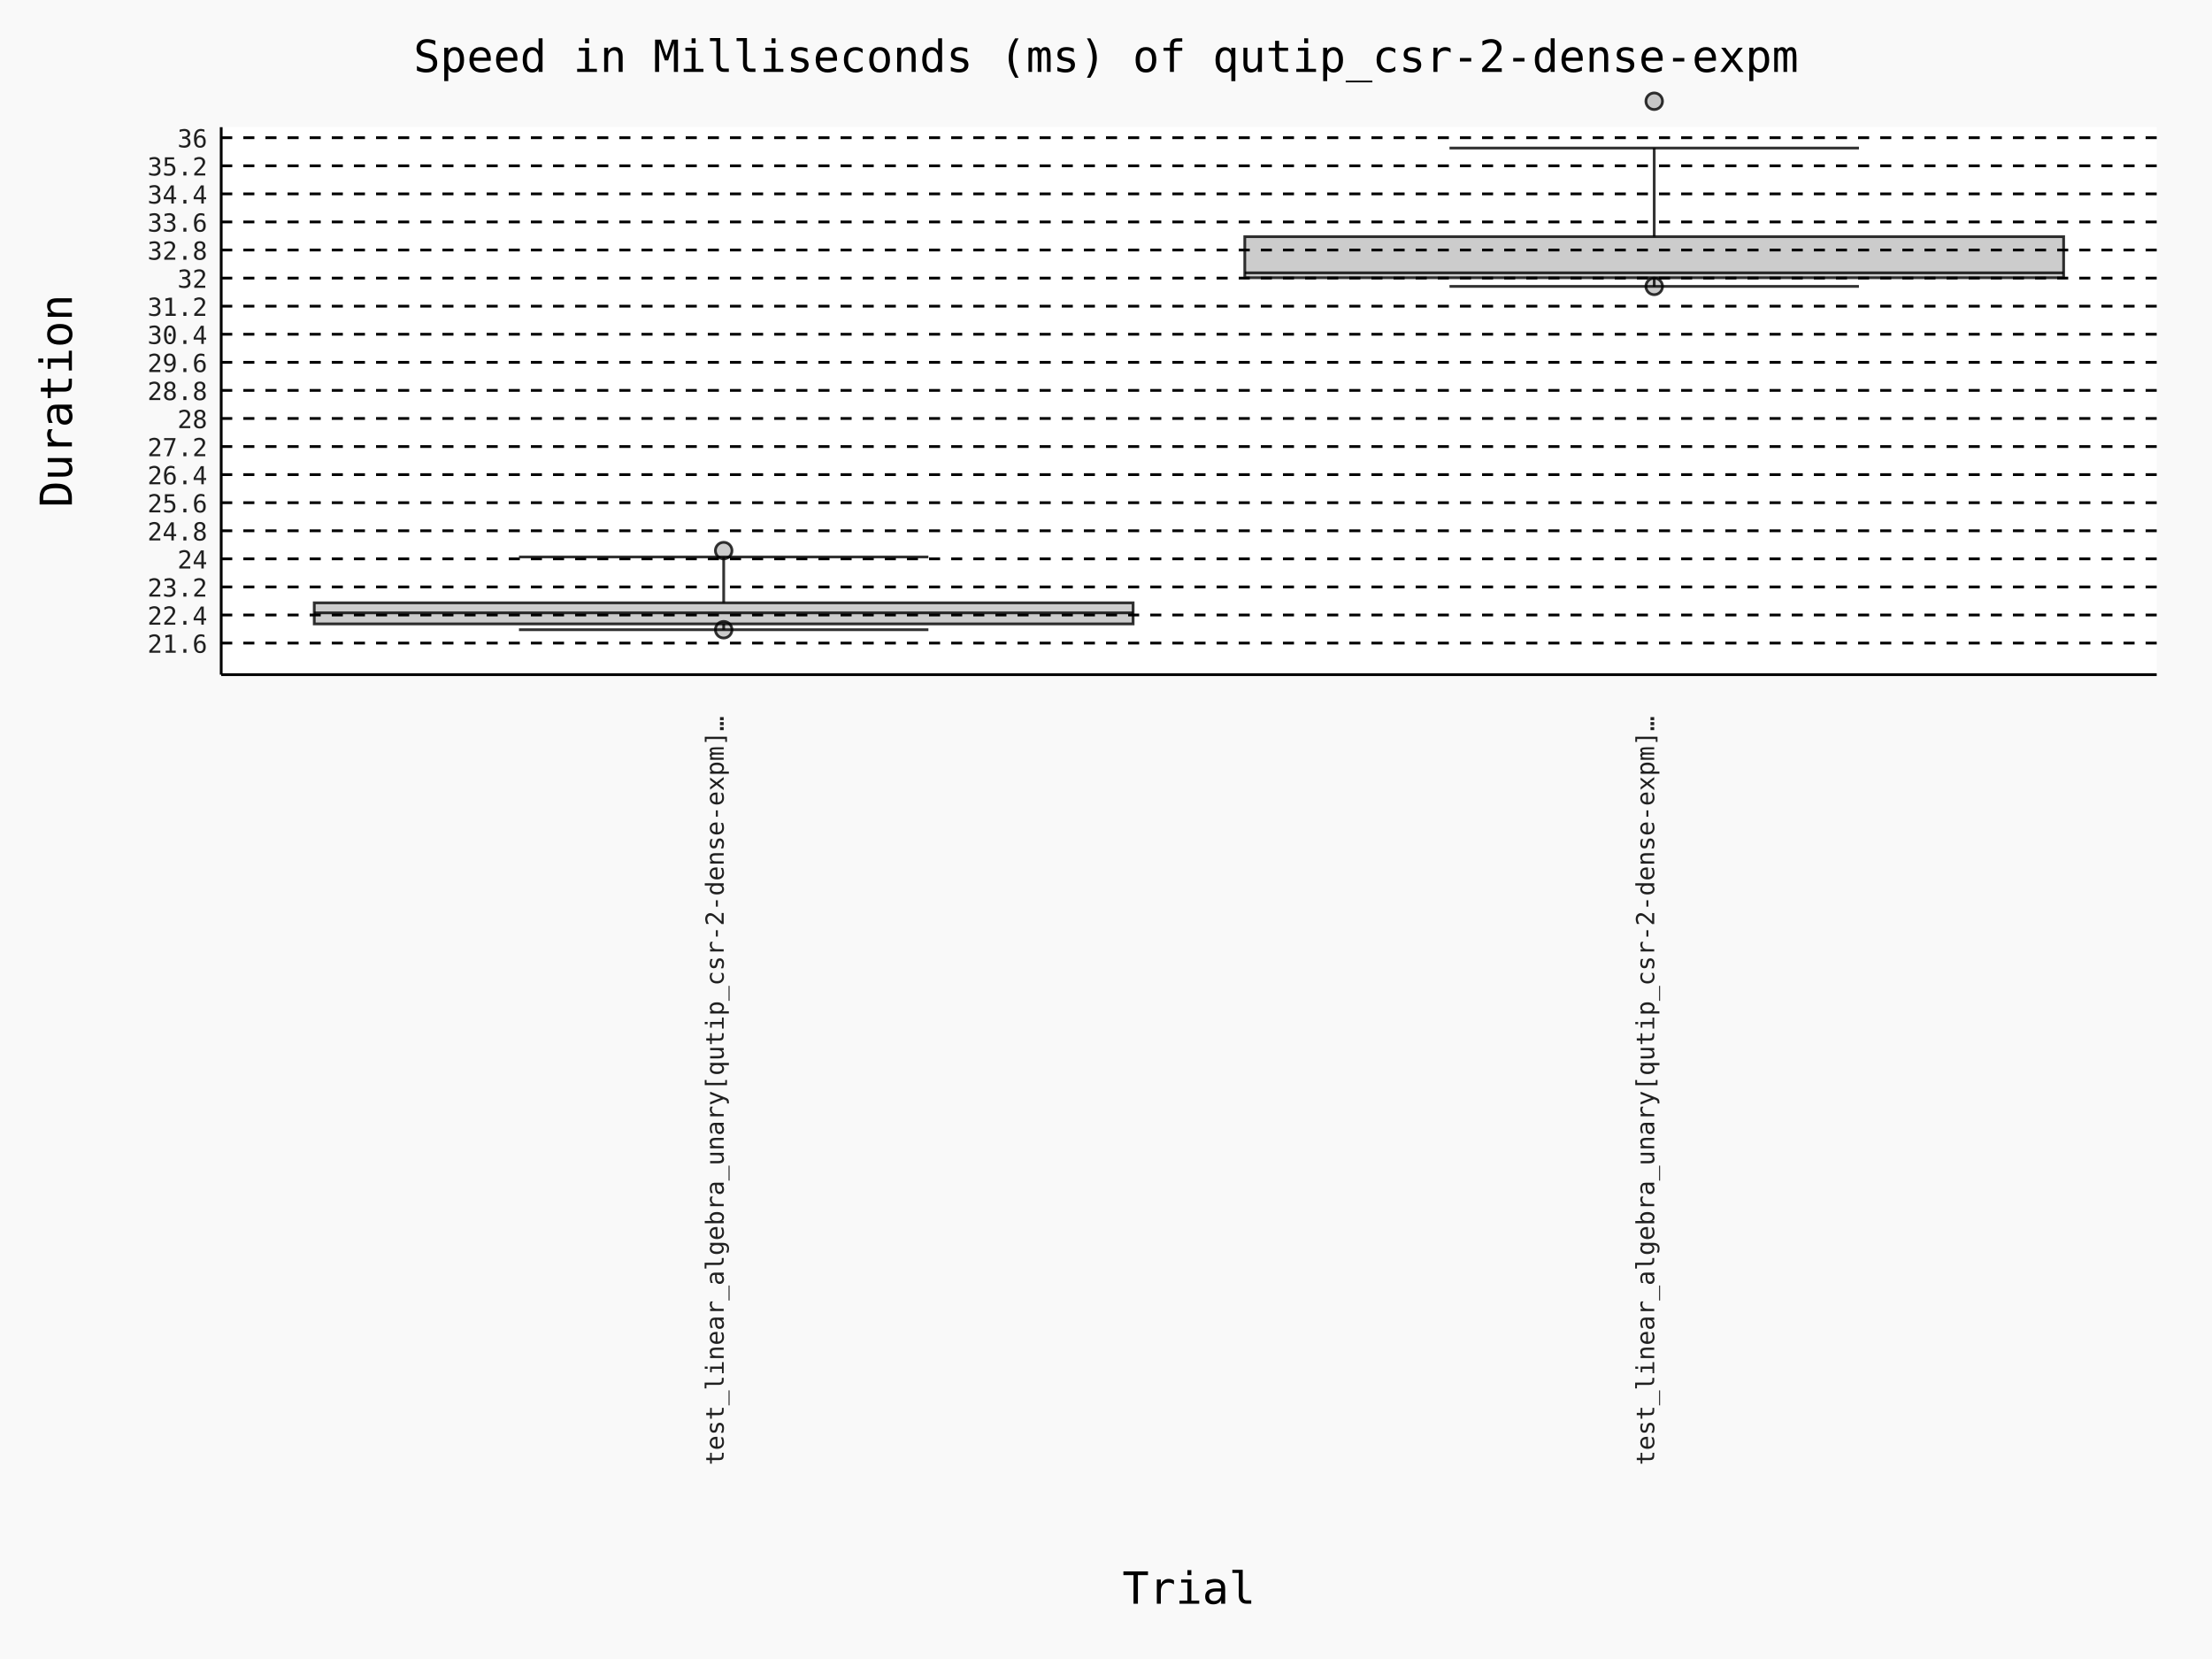
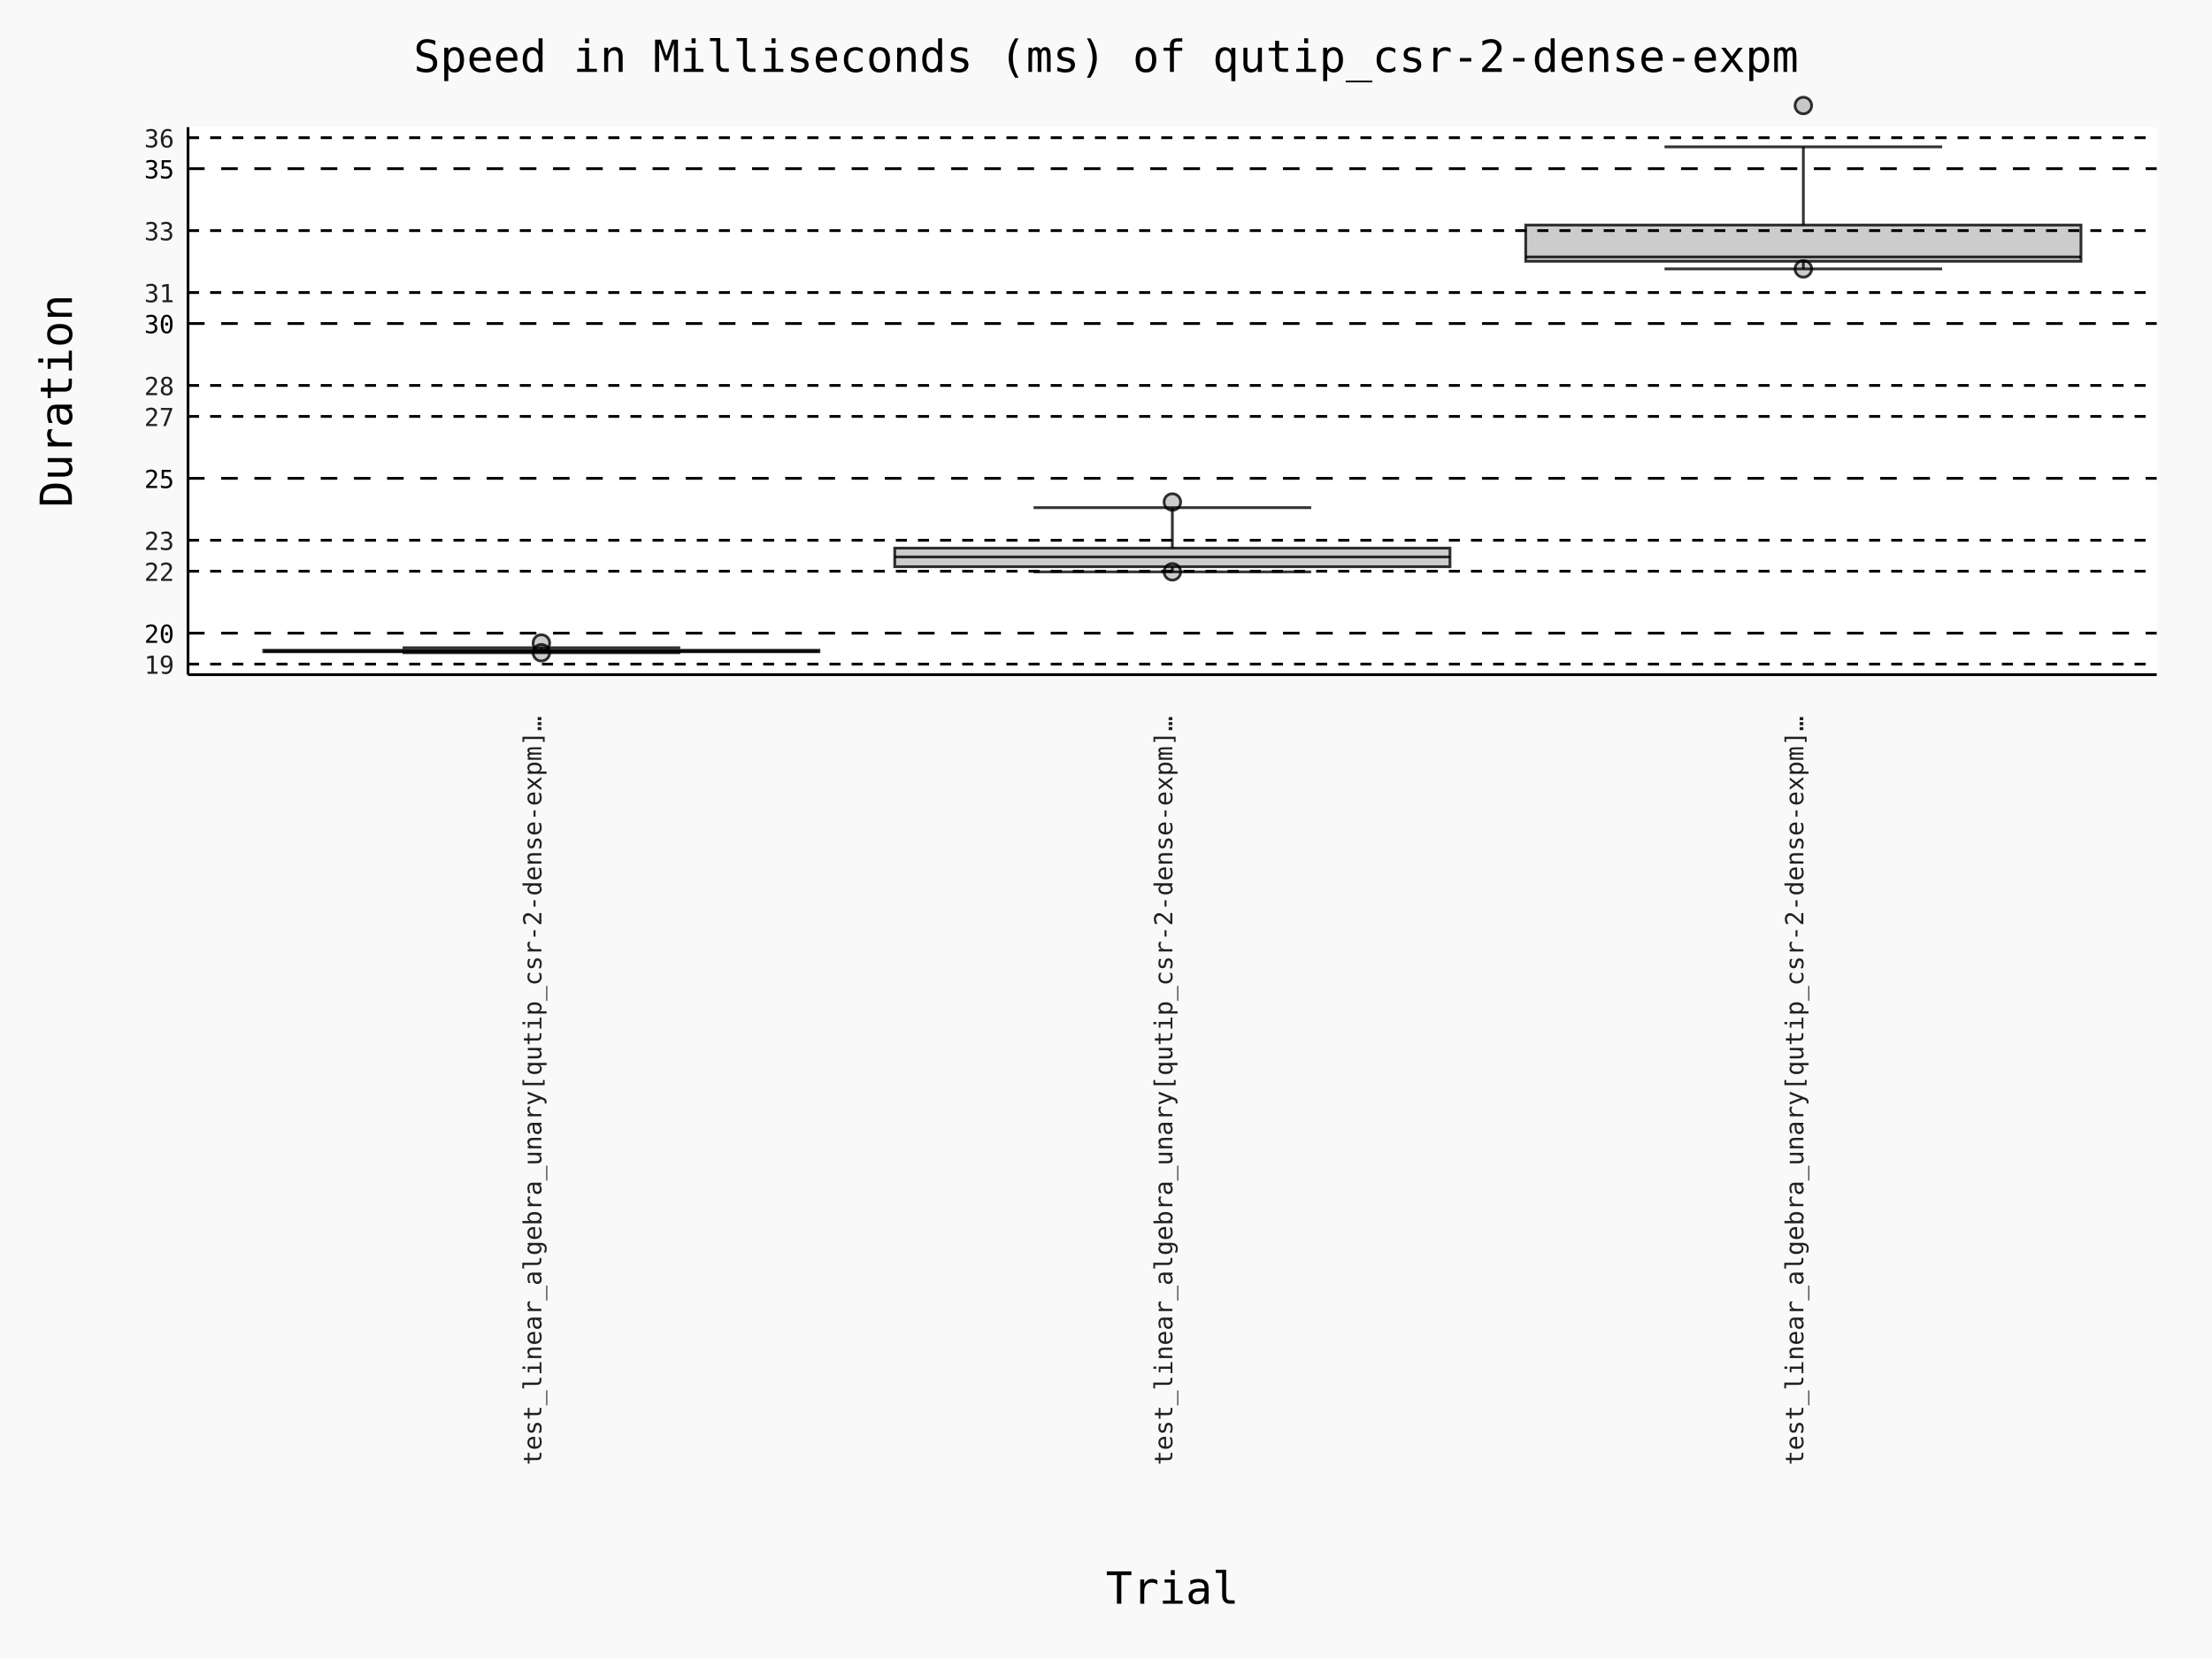
- <svg xmlns="http://www.w3.org/2000/svg" id="chart-582da379-0d1a-48ed-a747-9f603235f94a" class="pygal-chart" viewBox="0 0 800 600">
+ <svg xmlns="http://www.w3.org/2000/svg" id="chart-0c8cf4df-4523-45f9-a786-fa4848a4c960" class="pygal-chart" viewBox="0 0 800 600">
  <defs>
-     <style type="text/css">#chart-582da379-0d1a-48ed-a747-9f603235f94a{-webkit-user-select:none;-webkit-font-smoothing:antialiased;font-family:Consolas,"Deja Vu Sans Mono","Bitstream Vera Sans Mono","Courier New",monospace}#chart-582da379-0d1a-48ed-a747-9f603235f94a .title{font-family:Consolas,"Deja Vu Sans Mono","Bitstream Vera Sans Mono","Courier New",monospace;font-size:16px}#chart-582da379-0d1a-48ed-a747-9f603235f94a .legends .legend text{font-family:Consolas,"Deja Vu Sans Mono","Bitstream Vera Sans Mono","Courier New",monospace;font-size:14px}#chart-582da379-0d1a-48ed-a747-9f603235f94a .axis text{font-family:Consolas,"Deja Vu Sans Mono","Bitstream Vera Sans Mono","Courier New",monospace;font-size:10px}#chart-582da379-0d1a-48ed-a747-9f603235f94a .axis text.major{font-family:Consolas,"Deja Vu Sans Mono","Bitstream Vera Sans Mono","Courier New",monospace;font-size:10px}#chart-582da379-0d1a-48ed-a747-9f603235f94a .text-overlay text.value{font-family:Consolas,"Deja Vu Sans Mono","Bitstream Vera Sans Mono","Courier New",monospace;font-size:16px}#chart-582da379-0d1a-48ed-a747-9f603235f94a .text-overlay text.label{font-family:Consolas,"Deja Vu Sans Mono","Bitstream Vera Sans Mono","Courier New",monospace;font-size:10px}#chart-582da379-0d1a-48ed-a747-9f603235f94a .tooltip{font-family:Consolas,"Deja Vu Sans Mono","Bitstream Vera Sans Mono","Courier New",monospace;font-size:14px}#chart-582da379-0d1a-48ed-a747-9f603235f94a text.no_data{font-family:Consolas,"Deja Vu Sans Mono","Bitstream Vera Sans Mono","Courier New",monospace;font-size:64px}
- #chart-582da379-0d1a-48ed-a747-9f603235f94a{background-color:rgba(249,249,249,1)}#chart-582da379-0d1a-48ed-a747-9f603235f94a path,#chart-582da379-0d1a-48ed-a747-9f603235f94a line,#chart-582da379-0d1a-48ed-a747-9f603235f94a rect,#chart-582da379-0d1a-48ed-a747-9f603235f94a circle{-webkit-transition:150ms;-moz-transition:150ms;transition:150ms}#chart-582da379-0d1a-48ed-a747-9f603235f94a .graph &gt; .background{fill:rgba(249,249,249,1)}#chart-582da379-0d1a-48ed-a747-9f603235f94a .plot &gt; .background{fill:rgba(255,255,255,1)}#chart-582da379-0d1a-48ed-a747-9f603235f94a .graph{fill:rgba(0,0,0,.87)}#chart-582da379-0d1a-48ed-a747-9f603235f94a text.no_data{fill:rgba(0,0,0,1)}#chart-582da379-0d1a-48ed-a747-9f603235f94a .title{fill:rgba(0,0,0,1)}#chart-582da379-0d1a-48ed-a747-9f603235f94a .legends .legend text{fill:rgba(0,0,0,.87)}#chart-582da379-0d1a-48ed-a747-9f603235f94a .legends .legend:hover text{fill:rgba(0,0,0,1)}#chart-582da379-0d1a-48ed-a747-9f603235f94a .axis .line{stroke:rgba(0,0,0,1)}#chart-582da379-0d1a-48ed-a747-9f603235f94a .axis .guide.line{stroke:rgba(0,0,0,.54)}#chart-582da379-0d1a-48ed-a747-9f603235f94a .axis .major.line{stroke:rgba(0,0,0,.87)}#chart-582da379-0d1a-48ed-a747-9f603235f94a .axis text.major{fill:rgba(0,0,0,1)}#chart-582da379-0d1a-48ed-a747-9f603235f94a .axis.y .guides:hover .guide.line,#chart-582da379-0d1a-48ed-a747-9f603235f94a .line-graph .axis.x .guides:hover .guide.line,#chart-582da379-0d1a-48ed-a747-9f603235f94a .stackedline-graph .axis.x .guides:hover .guide.line,#chart-582da379-0d1a-48ed-a747-9f603235f94a .xy-graph .axis.x .guides:hover .guide.line{stroke:rgba(0,0,0,1)}#chart-582da379-0d1a-48ed-a747-9f603235f94a .axis .guides:hover text{fill:rgba(0,0,0,1)}#chart-582da379-0d1a-48ed-a747-9f603235f94a .reactive{fill-opacity:.7;stroke-opacity:.8;stroke-width:1}#chart-582da379-0d1a-48ed-a747-9f603235f94a .ci{stroke:rgba(0,0,0,.87)}#chart-582da379-0d1a-48ed-a747-9f603235f94a .reactive.active,#chart-582da379-0d1a-48ed-a747-9f603235f94a .active .reactive{fill-opacity:.8;stroke-opacity:.9;stroke-width:4}#chart-582da379-0d1a-48ed-a747-9f603235f94a .ci .reactive.active{stroke-width:1.5}#chart-582da379-0d1a-48ed-a747-9f603235f94a .series text{fill:rgba(0,0,0,1)}#chart-582da379-0d1a-48ed-a747-9f603235f94a .tooltip rect{fill:rgba(255,255,255,1);stroke:rgba(0,0,0,1);-webkit-transition:opacity 150ms;-moz-transition:opacity 150ms;transition:opacity 150ms}#chart-582da379-0d1a-48ed-a747-9f603235f94a .tooltip .label{fill:rgba(0,0,0,.87)}#chart-582da379-0d1a-48ed-a747-9f603235f94a .tooltip .label{fill:rgba(0,0,0,.87)}#chart-582da379-0d1a-48ed-a747-9f603235f94a .tooltip .legend{font-size:.8em;fill:rgba(0,0,0,.54)}#chart-582da379-0d1a-48ed-a747-9f603235f94a .tooltip .x_label{font-size:.6em;fill:rgba(0,0,0,1)}#chart-582da379-0d1a-48ed-a747-9f603235f94a .tooltip .xlink{font-size:.5em;text-decoration:underline}#chart-582da379-0d1a-48ed-a747-9f603235f94a .tooltip .value{font-size:1.5em}#chart-582da379-0d1a-48ed-a747-9f603235f94a .bound{font-size:.5em}#chart-582da379-0d1a-48ed-a747-9f603235f94a .max-value{font-size:.75em;fill:rgba(0,0,0,.54)}#chart-582da379-0d1a-48ed-a747-9f603235f94a .map-element{fill:rgba(255,255,255,1);stroke:rgba(0,0,0,.54) !important}#chart-582da379-0d1a-48ed-a747-9f603235f94a .map-element .reactive{fill-opacity:inherit;stroke-opacity:inherit}#chart-582da379-0d1a-48ed-a747-9f603235f94a .color-0,#chart-582da379-0d1a-48ed-a747-9f603235f94a .color-0 a:visited{stroke:#000000;fill:#000000}#chart-582da379-0d1a-48ed-a747-9f603235f94a .color-1,#chart-582da379-0d1a-48ed-a747-9f603235f94a .color-1 a:visited{stroke:#000000;fill:#000000}#chart-582da379-0d1a-48ed-a747-9f603235f94a .text-overlay .color-0 text{fill:white}#chart-582da379-0d1a-48ed-a747-9f603235f94a .text-overlay .color-1 text{fill:white}
- #chart-582da379-0d1a-48ed-a747-9f603235f94a text.no_data{text-anchor:middle}#chart-582da379-0d1a-48ed-a747-9f603235f94a .guide.line{fill:none}#chart-582da379-0d1a-48ed-a747-9f603235f94a .centered{text-anchor:middle}#chart-582da379-0d1a-48ed-a747-9f603235f94a .title{text-anchor:middle}#chart-582da379-0d1a-48ed-a747-9f603235f94a .legends .legend text{fill-opacity:1}#chart-582da379-0d1a-48ed-a747-9f603235f94a .axis.x text{text-anchor:middle}#chart-582da379-0d1a-48ed-a747-9f603235f94a .axis.x:not(.web) text[transform]{text-anchor:start}#chart-582da379-0d1a-48ed-a747-9f603235f94a .axis.x:not(.web) text[transform].backwards{text-anchor:end}#chart-582da379-0d1a-48ed-a747-9f603235f94a .axis.y text{text-anchor:end}#chart-582da379-0d1a-48ed-a747-9f603235f94a .axis.y text[transform].backwards{text-anchor:start}#chart-582da379-0d1a-48ed-a747-9f603235f94a .axis.y2 text{text-anchor:start}#chart-582da379-0d1a-48ed-a747-9f603235f94a .axis.y2 text[transform].backwards{text-anchor:end}#chart-582da379-0d1a-48ed-a747-9f603235f94a .axis .guide.line{stroke-dasharray:4,4;stroke:black}#chart-582da379-0d1a-48ed-a747-9f603235f94a .axis .major.guide.line{stroke-dasharray:6,6;stroke:black}#chart-582da379-0d1a-48ed-a747-9f603235f94a .horizontal .axis.y .guide.line,#chart-582da379-0d1a-48ed-a747-9f603235f94a .horizontal .axis.y2 .guide.line,#chart-582da379-0d1a-48ed-a747-9f603235f94a .vertical .axis.x .guide.line{opacity:0}#chart-582da379-0d1a-48ed-a747-9f603235f94a .horizontal .axis.always_show .guide.line,#chart-582da379-0d1a-48ed-a747-9f603235f94a .vertical .axis.always_show .guide.line{opacity:1 !important}#chart-582da379-0d1a-48ed-a747-9f603235f94a .axis.y .guides:hover .guide.line,#chart-582da379-0d1a-48ed-a747-9f603235f94a .axis.y2 .guides:hover .guide.line,#chart-582da379-0d1a-48ed-a747-9f603235f94a .axis.x .guides:hover .guide.line{opacity:1}#chart-582da379-0d1a-48ed-a747-9f603235f94a .axis .guides:hover text{opacity:1}#chart-582da379-0d1a-48ed-a747-9f603235f94a .nofill{fill:none}#chart-582da379-0d1a-48ed-a747-9f603235f94a .subtle-fill{fill-opacity:.2}#chart-582da379-0d1a-48ed-a747-9f603235f94a .dot{stroke-width:1px;fill-opacity:1;stroke-opacity:1}#chart-582da379-0d1a-48ed-a747-9f603235f94a .dot.active{stroke-width:5px}#chart-582da379-0d1a-48ed-a747-9f603235f94a .dot.negative{fill:transparent}#chart-582da379-0d1a-48ed-a747-9f603235f94a text,#chart-582da379-0d1a-48ed-a747-9f603235f94a tspan{stroke:none !important}#chart-582da379-0d1a-48ed-a747-9f603235f94a .series text.active{opacity:1}#chart-582da379-0d1a-48ed-a747-9f603235f94a .tooltip rect{fill-opacity:.95;stroke-width:.5}#chart-582da379-0d1a-48ed-a747-9f603235f94a .tooltip text{fill-opacity:1}#chart-582da379-0d1a-48ed-a747-9f603235f94a .showable{visibility:hidden}#chart-582da379-0d1a-48ed-a747-9f603235f94a .showable.shown{visibility:visible}#chart-582da379-0d1a-48ed-a747-9f603235f94a .gauge-background{fill:rgba(229,229,229,1);stroke:none}#chart-582da379-0d1a-48ed-a747-9f603235f94a .bg-lines{stroke:rgba(249,249,249,1);stroke-width:2px}
+     <style type="text/css">#chart-0c8cf4df-4523-45f9-a786-fa4848a4c960{-webkit-user-select:none;-webkit-font-smoothing:antialiased;font-family:Consolas,"Deja Vu Sans Mono","Bitstream Vera Sans Mono","Courier New",monospace}#chart-0c8cf4df-4523-45f9-a786-fa4848a4c960 .title{font-family:Consolas,"Deja Vu Sans Mono","Bitstream Vera Sans Mono","Courier New",monospace;font-size:16px}#chart-0c8cf4df-4523-45f9-a786-fa4848a4c960 .legends .legend text{font-family:Consolas,"Deja Vu Sans Mono","Bitstream Vera Sans Mono","Courier New",monospace;font-size:14px}#chart-0c8cf4df-4523-45f9-a786-fa4848a4c960 .axis text{font-family:Consolas,"Deja Vu Sans Mono","Bitstream Vera Sans Mono","Courier New",monospace;font-size:10px}#chart-0c8cf4df-4523-45f9-a786-fa4848a4c960 .axis text.major{font-family:Consolas,"Deja Vu Sans Mono","Bitstream Vera Sans Mono","Courier New",monospace;font-size:10px}#chart-0c8cf4df-4523-45f9-a786-fa4848a4c960 .text-overlay text.value{font-family:Consolas,"Deja Vu Sans Mono","Bitstream Vera Sans Mono","Courier New",monospace;font-size:16px}#chart-0c8cf4df-4523-45f9-a786-fa4848a4c960 .text-overlay text.label{font-family:Consolas,"Deja Vu Sans Mono","Bitstream Vera Sans Mono","Courier New",monospace;font-size:10px}#chart-0c8cf4df-4523-45f9-a786-fa4848a4c960 .tooltip{font-family:Consolas,"Deja Vu Sans Mono","Bitstream Vera Sans Mono","Courier New",monospace;font-size:14px}#chart-0c8cf4df-4523-45f9-a786-fa4848a4c960 text.no_data{font-family:Consolas,"Deja Vu Sans Mono","Bitstream Vera Sans Mono","Courier New",monospace;font-size:64px}
+ #chart-0c8cf4df-4523-45f9-a786-fa4848a4c960{background-color:rgba(249,249,249,1)}#chart-0c8cf4df-4523-45f9-a786-fa4848a4c960 path,#chart-0c8cf4df-4523-45f9-a786-fa4848a4c960 line,#chart-0c8cf4df-4523-45f9-a786-fa4848a4c960 rect,#chart-0c8cf4df-4523-45f9-a786-fa4848a4c960 circle{-webkit-transition:150ms;-moz-transition:150ms;transition:150ms}#chart-0c8cf4df-4523-45f9-a786-fa4848a4c960 .graph &gt; .background{fill:rgba(249,249,249,1)}#chart-0c8cf4df-4523-45f9-a786-fa4848a4c960 .plot &gt; .background{fill:rgba(255,255,255,1)}#chart-0c8cf4df-4523-45f9-a786-fa4848a4c960 .graph{fill:rgba(0,0,0,.87)}#chart-0c8cf4df-4523-45f9-a786-fa4848a4c960 text.no_data{fill:rgba(0,0,0,1)}#chart-0c8cf4df-4523-45f9-a786-fa4848a4c960 .title{fill:rgba(0,0,0,1)}#chart-0c8cf4df-4523-45f9-a786-fa4848a4c960 .legends .legend text{fill:rgba(0,0,0,.87)}#chart-0c8cf4df-4523-45f9-a786-fa4848a4c960 .legends .legend:hover text{fill:rgba(0,0,0,1)}#chart-0c8cf4df-4523-45f9-a786-fa4848a4c960 .axis .line{stroke:rgba(0,0,0,1)}#chart-0c8cf4df-4523-45f9-a786-fa4848a4c960 .axis .guide.line{stroke:rgba(0,0,0,.54)}#chart-0c8cf4df-4523-45f9-a786-fa4848a4c960 .axis .major.line{stroke:rgba(0,0,0,.87)}#chart-0c8cf4df-4523-45f9-a786-fa4848a4c960 .axis text.major{fill:rgba(0,0,0,1)}#chart-0c8cf4df-4523-45f9-a786-fa4848a4c960 .axis.y .guides:hover .guide.line,#chart-0c8cf4df-4523-45f9-a786-fa4848a4c960 .line-graph .axis.x .guides:hover .guide.line,#chart-0c8cf4df-4523-45f9-a786-fa4848a4c960 .stackedline-graph .axis.x .guides:hover .guide.line,#chart-0c8cf4df-4523-45f9-a786-fa4848a4c960 .xy-graph .axis.x .guides:hover .guide.line{stroke:rgba(0,0,0,1)}#chart-0c8cf4df-4523-45f9-a786-fa4848a4c960 .axis .guides:hover text{fill:rgba(0,0,0,1)}#chart-0c8cf4df-4523-45f9-a786-fa4848a4c960 .reactive{fill-opacity:.7;stroke-opacity:.8;stroke-width:1}#chart-0c8cf4df-4523-45f9-a786-fa4848a4c960 .ci{stroke:rgba(0,0,0,.87)}#chart-0c8cf4df-4523-45f9-a786-fa4848a4c960 .reactive.active,#chart-0c8cf4df-4523-45f9-a786-fa4848a4c960 .active .reactive{fill-opacity:.8;stroke-opacity:.9;stroke-width:4}#chart-0c8cf4df-4523-45f9-a786-fa4848a4c960 .ci .reactive.active{stroke-width:1.5}#chart-0c8cf4df-4523-45f9-a786-fa4848a4c960 .series text{fill:rgba(0,0,0,1)}#chart-0c8cf4df-4523-45f9-a786-fa4848a4c960 .tooltip rect{fill:rgba(255,255,255,1);stroke:rgba(0,0,0,1);-webkit-transition:opacity 150ms;-moz-transition:opacity 150ms;transition:opacity 150ms}#chart-0c8cf4df-4523-45f9-a786-fa4848a4c960 .tooltip .label{fill:rgba(0,0,0,.87)}#chart-0c8cf4df-4523-45f9-a786-fa4848a4c960 .tooltip .label{fill:rgba(0,0,0,.87)}#chart-0c8cf4df-4523-45f9-a786-fa4848a4c960 .tooltip .legend{font-size:.8em;fill:rgba(0,0,0,.54)}#chart-0c8cf4df-4523-45f9-a786-fa4848a4c960 .tooltip .x_label{font-size:.6em;fill:rgba(0,0,0,1)}#chart-0c8cf4df-4523-45f9-a786-fa4848a4c960 .tooltip .xlink{font-size:.5em;text-decoration:underline}#chart-0c8cf4df-4523-45f9-a786-fa4848a4c960 .tooltip .value{font-size:1.5em}#chart-0c8cf4df-4523-45f9-a786-fa4848a4c960 .bound{font-size:.5em}#chart-0c8cf4df-4523-45f9-a786-fa4848a4c960 .max-value{font-size:.75em;fill:rgba(0,0,0,.54)}#chart-0c8cf4df-4523-45f9-a786-fa4848a4c960 .map-element{fill:rgba(255,255,255,1);stroke:rgba(0,0,0,.54) !important}#chart-0c8cf4df-4523-45f9-a786-fa4848a4c960 .map-element .reactive{fill-opacity:inherit;stroke-opacity:inherit}#chart-0c8cf4df-4523-45f9-a786-fa4848a4c960 .color-0,#chart-0c8cf4df-4523-45f9-a786-fa4848a4c960 .color-0 a:visited{stroke:#000000;fill:#000000}#chart-0c8cf4df-4523-45f9-a786-fa4848a4c960 .color-1,#chart-0c8cf4df-4523-45f9-a786-fa4848a4c960 .color-1 a:visited{stroke:#000000;fill:#000000}#chart-0c8cf4df-4523-45f9-a786-fa4848a4c960 .color-2,#chart-0c8cf4df-4523-45f9-a786-fa4848a4c960 .color-2 a:visited{stroke:#000000;fill:#000000}#chart-0c8cf4df-4523-45f9-a786-fa4848a4c960 .text-overlay .color-0 text{fill:white}#chart-0c8cf4df-4523-45f9-a786-fa4848a4c960 .text-overlay .color-1 text{fill:white}#chart-0c8cf4df-4523-45f9-a786-fa4848a4c960 .text-overlay .color-2 text{fill:white}
+ #chart-0c8cf4df-4523-45f9-a786-fa4848a4c960 text.no_data{text-anchor:middle}#chart-0c8cf4df-4523-45f9-a786-fa4848a4c960 .guide.line{fill:none}#chart-0c8cf4df-4523-45f9-a786-fa4848a4c960 .centered{text-anchor:middle}#chart-0c8cf4df-4523-45f9-a786-fa4848a4c960 .title{text-anchor:middle}#chart-0c8cf4df-4523-45f9-a786-fa4848a4c960 .legends .legend text{fill-opacity:1}#chart-0c8cf4df-4523-45f9-a786-fa4848a4c960 .axis.x text{text-anchor:middle}#chart-0c8cf4df-4523-45f9-a786-fa4848a4c960 .axis.x:not(.web) text[transform]{text-anchor:start}#chart-0c8cf4df-4523-45f9-a786-fa4848a4c960 .axis.x:not(.web) text[transform].backwards{text-anchor:end}#chart-0c8cf4df-4523-45f9-a786-fa4848a4c960 .axis.y text{text-anchor:end}#chart-0c8cf4df-4523-45f9-a786-fa4848a4c960 .axis.y text[transform].backwards{text-anchor:start}#chart-0c8cf4df-4523-45f9-a786-fa4848a4c960 .axis.y2 text{text-anchor:start}#chart-0c8cf4df-4523-45f9-a786-fa4848a4c960 .axis.y2 text[transform].backwards{text-anchor:end}#chart-0c8cf4df-4523-45f9-a786-fa4848a4c960 .axis .guide.line{stroke-dasharray:4,4;stroke:black}#chart-0c8cf4df-4523-45f9-a786-fa4848a4c960 .axis .major.guide.line{stroke-dasharray:6,6;stroke:black}#chart-0c8cf4df-4523-45f9-a786-fa4848a4c960 .horizontal .axis.y .guide.line,#chart-0c8cf4df-4523-45f9-a786-fa4848a4c960 .horizontal .axis.y2 .guide.line,#chart-0c8cf4df-4523-45f9-a786-fa4848a4c960 .vertical .axis.x .guide.line{opacity:0}#chart-0c8cf4df-4523-45f9-a786-fa4848a4c960 .horizontal .axis.always_show .guide.line,#chart-0c8cf4df-4523-45f9-a786-fa4848a4c960 .vertical .axis.always_show .guide.line{opacity:1 !important}#chart-0c8cf4df-4523-45f9-a786-fa4848a4c960 .axis.y .guides:hover .guide.line,#chart-0c8cf4df-4523-45f9-a786-fa4848a4c960 .axis.y2 .guides:hover .guide.line,#chart-0c8cf4df-4523-45f9-a786-fa4848a4c960 .axis.x .guides:hover .guide.line{opacity:1}#chart-0c8cf4df-4523-45f9-a786-fa4848a4c960 .axis .guides:hover text{opacity:1}#chart-0c8cf4df-4523-45f9-a786-fa4848a4c960 .nofill{fill:none}#chart-0c8cf4df-4523-45f9-a786-fa4848a4c960 .subtle-fill{fill-opacity:.2}#chart-0c8cf4df-4523-45f9-a786-fa4848a4c960 .dot{stroke-width:1px;fill-opacity:1;stroke-opacity:1}#chart-0c8cf4df-4523-45f9-a786-fa4848a4c960 .dot.active{stroke-width:5px}#chart-0c8cf4df-4523-45f9-a786-fa4848a4c960 .dot.negative{fill:transparent}#chart-0c8cf4df-4523-45f9-a786-fa4848a4c960 text,#chart-0c8cf4df-4523-45f9-a786-fa4848a4c960 tspan{stroke:none !important}#chart-0c8cf4df-4523-45f9-a786-fa4848a4c960 .series text.active{opacity:1}#chart-0c8cf4df-4523-45f9-a786-fa4848a4c960 .tooltip rect{fill-opacity:.95;stroke-width:.5}#chart-0c8cf4df-4523-45f9-a786-fa4848a4c960 .tooltip text{fill-opacity:1}#chart-0c8cf4df-4523-45f9-a786-fa4848a4c960 .showable{visibility:hidden}#chart-0c8cf4df-4523-45f9-a786-fa4848a4c960 .showable.shown{visibility:visible}#chart-0c8cf4df-4523-45f9-a786-fa4848a4c960 .gauge-background{fill:rgba(229,229,229,1);stroke:none}#chart-0c8cf4df-4523-45f9-a786-fa4848a4c960 .bg-lines{stroke:rgba(249,249,249,1);stroke-width:2px}
.tooltip .value{font-size:1em !important}.axis text{font-size:9px !important}</style>
  </defs>
  <g class="graph custombox-graph vertical">
    <rect x="0" y="0" width="800" height="600" class="background" />
-     <g transform="translate(80, 46)" class="plot">
-       <rect x="0" y="0" width="700.0" height="198.0" class="background" />
+     <g transform="translate(68, 46)" class="plot">
+       <rect x="0" y="0" width="712.0" height="198.0" class="background" />
      <g class="axis y always_show">
-         <path d="M0 198 h700" class="line" />
+         <path d="M0 198 h712" class="line" />
        <g class="guides">
-           <path d="M0 186.577 h700" class="guide line" />
-           <text x="-5" y="190.077" class="">21.6</text>
+           <path d="M0 194.192 h712" class="guide line" />
+           <text x="-5" y="197.692" class="">19</text>
        </g>
        <g class="guides">
-           <path d="M0 176.423 h700" class="guide line" />
-           <text x="-5" y="179.923" class="">22.4</text>
+           <path d="M0 182.993 h712" class="major guide line" />
+           <text x="-5" y="186.493" class="major">20</text>
        </g>
        <g class="guides">
-           <path d="M0 166.269 h700" class="guide line" />
-           <text x="-5" y="169.769" class="">23.2</text>
+           <path d="M0 160.595 h712" class="guide line" />
+           <text x="-5" y="164.095" class="">22</text>
        </g>
        <g class="guides">
-           <path d="M0 156.115 h700" class="guide line" />
-           <text x="-5" y="159.615" class="">24</text>
+           <path d="M0 149.396 h712" class="guide line" />
+           <text x="-5" y="152.896" class="">23</text>
        </g>
        <g class="guides">
-           <path d="M0 145.962 h700" class="guide line" />
-           <text x="-5" y="149.462" class="">24.8</text>
+           <path d="M0 126.998 h712" class="major guide line" />
+           <text x="-5" y="130.498" class="major">25</text>
        </g>
        <g class="guides">
-           <path d="M0 135.808 h700" class="guide line" />
-           <text x="-5" y="139.308" class="">25.6</text>
+           <path d="M0 104.6 h712" class="guide line" />
+           <text x="-5" y="108.1" class="">27</text>
        </g>
        <g class="guides">
-           <path d="M0 125.654 h700" class="guide line" />
-           <text x="-5" y="129.154" class="">26.4</text>
+           <path d="M0 93.4 h712" class="guide line" />
+           <text x="-5" y="96.9" class="">28</text>
        </g>
        <g class="guides">
-           <path d="M0 115.5 h700" class="guide line" />
-           <text x="-5" y="119" class="">27.2</text>
+           <path d="M0 71.002 h712" class="major guide line" />
+           <text x="-5" y="74.502" class="major">30</text>
        </g>
        <g class="guides">
-           <path d="M0 105.346 h700" class="guide line" />
-           <text x="-5" y="108.846" class="">28</text>
+           <path d="M0 59.803 h712" class="guide line" />
+           <text x="-5" y="63.303" class="">31</text>
        </g>
        <g class="guides">
-           <path d="M0 95.192 h700" class="guide line" />
-           <text x="-5" y="98.692" class="">28.8</text>
+           <path d="M0 37.405 h712" class="guide line" />
+           <text x="-5" y="40.905" class="">33</text>
        </g>
        <g class="guides">
-           <path d="M0 85.038 h700" class="guide line" />
-           <text x="-5" y="88.538" class="">29.6</text>
+           <path d="M0 15.007 h712" class="major guide line" />
+           <text x="-5" y="18.507" class="major">35</text>
        </g>
        <g class="guides">
-           <path d="M0 74.885 h700" class="guide line" />
-           <text x="-5" y="78.385" class="">30.4</text>
-         </g>
-         <g class="guides">
-           <path d="M0 64.731 h700" class="guide line" />
-           <text x="-5" y="68.231" class="">31.2</text>
-         </g>
-         <g class="guides">
-           <path d="M0 54.577 h700" class="guide line" />
-           <text x="-5" y="58.077" class="">32</text>
-         </g>
-         <g class="guides">
-           <path d="M0 44.423 h700" class="guide line" />
-           <text x="-5" y="47.923" class="">32.8</text>
-         </g>
-         <g class="guides">
-           <path d="M0 34.269 h700" class="guide line" />
-           <text x="-5" y="37.769" class="">33.6</text>
-         </g>
-         <g class="guides">
-           <path d="M0 24.115 h700" class="guide line" />
-           <text x="-5" y="27.615" class="">34.4</text>
-         </g>
-         <g class="guides">
-           <path d="M0 13.962 h700" class="guide line" />
-           <text x="-5" y="17.462" class="">35.2</text>
-         </g>
-         <g class="guides">
-           <path d="M0 3.808 h700" class="guide line" />
+           <path d="M0 3.808 h712" class="guide line" />
          <text x="-5" y="7.308" class="">36</text>
        </g>
      </g>
      <g class="axis x">
        <path d="M0 0 v198" class="line" />
        <g class="guides">
-           <path d="M181.731 0 v198" class="guide line" />
-           <text x="181.731" y="213.0" class="backwards" transform="rotate(270 181.7308 213)">test_linear_algebra_unary[qutip_csr-2-dense-expm]…</text>
+           <path d="M127.795 0 v198" class="guide line" />
+           <text x="127.795" y="213.0" class="backwards" transform="rotate(270 127.7949 213)">test_linear_algebra_unary[qutip_csr-2-dense-expm]…</text>
        </g>
        <g class="guides">
-           <path d="M518.269 0 v198" class="guide line" />
-           <text x="518.269" y="213.0" class="backwards" transform="rotate(270 518.2692 213)">test_linear_algebra_unary[qutip_csr-2-dense-expm]…</text>
+           <path d="M356 0 v198" class="guide line" />
+           <text x="356.0" y="213.0" class="backwards" transform="rotate(270 356 213)">test_linear_algebra_unary[qutip_csr-2-dense-expm]…</text>
+         </g>
+         <g class="guides">
+           <path d="M584.205 0 v198" class="guide line" />
+           <text x="584.205" y="213.0" class="backwards" transform="rotate(270 584.2051 213)">test_linear_algebra_unary[qutip_csr-2-dense-expm]…</text>
        </g>
      </g>
      <g class="series serie-0 color-0">
        <g class="boxes">
          <g class="box">
-             <path stroke-width="3" d="M107.692 181.749 L255.769 181.749" class="reactive tooltip-trigger" />
-             <path stroke-width="3" d="M33.654 175.644 L329.808 175.644" class="reactive tooltip-trigger" />
-             <path stroke-width="3" d="M107.692 155.434 L255.769 155.434" class="reactive tooltip-trigger" />
-             <path stroke-width="2" d="M181.731 181.749 L181.731 179.647" class="reactive tooltip-trigger" />
-             <path stroke-width="2" d="M181.731 155.434 L181.731 172.017" class="reactive tooltip-trigger" />
-             <rect x="33.654" y="172.017" height="7.63" width="296.154" class="subtle-fill reactive tooltip-trigger" />
-             <circle cx="181.731" cy="181.749" r="3" class="subtle-fill reactive tooltip-trigger" />
-             <circle cx="181.731" cy="153.131" r="3" class="subtle-fill reactive tooltip-trigger" />
+             <path stroke-width="3" d="M77.59 190.072 L178 190.072" class="reactive tooltip-trigger" />
+             <path stroke-width="3" d="M27.385 189.47 L228.205 189.47" class="reactive tooltip-trigger" />
+             <path stroke-width="3" d="M77.59 188.263 L178 188.263" class="reactive tooltip-trigger" />
+             <path stroke-width="2" d="M127.795 190.072 L127.795 189.726" class="reactive tooltip-trigger" />
+             <path stroke-width="2" d="M127.795 188.263 L127.795 189.178" class="reactive tooltip-trigger" />
+             <rect x="27.385" y="189.178" height="0.548" width="200.821" class="subtle-fill reactive tooltip-trigger" />
+             <circle cx="127.795" cy="190.072" r="3" class="subtle-fill reactive tooltip-trigger" />
+             <circle cx="127.795" cy="186.566" r="3" class="subtle-fill reactive tooltip-trigger" />
          </g>
        </g>
      </g>
      <g class="series serie-1 color-1">
        <g class="boxes">
          <g class="box">
-             <path stroke-width="3" d="M444.231 57.576 L592.308 57.576" class="reactive tooltip-trigger" />
-             <path stroke-width="3" d="M370.192 52.676 L666.346 52.676" class="reactive tooltip-trigger" />
-             <path stroke-width="3" d="M444.231 7.548 L592.308 7.548" class="reactive tooltip-trigger" />
-             <path stroke-width="2" d="M518.269 57.576 L518.269 54.449" class="reactive tooltip-trigger" />
-             <path stroke-width="2" d="M518.269 7.548 L518.269 39.593" class="reactive tooltip-trigger" />
-             <rect x="370.192" y="39.593" height="14.856" width="296.154" class="subtle-fill reactive tooltip-trigger" />
-             <circle cx="518.269" cy="57.576" r="3" class="subtle-fill reactive tooltip-trigger" />
-             <circle cx="518.269" cy="-9.387" r="3" class="subtle-fill reactive tooltip-trigger" />
+             <path stroke-width="3" d="M305.795 160.815 L406.205 160.815" class="reactive tooltip-trigger" />
+             <path stroke-width="3" d="M255.59 155.428 L456.41 155.428" class="reactive tooltip-trigger" />
+             <path stroke-width="3" d="M305.795 137.595 L406.205 137.595" class="reactive tooltip-trigger" />
+             <path stroke-width="2" d="M356 160.815 L356 158.96" class="reactive tooltip-trigger" />
+             <path stroke-width="2" d="M356 137.595 L356 152.228" class="reactive tooltip-trigger" />
+             <rect x="255.59" y="152.228" height="6.732" width="200.821" class="subtle-fill reactive tooltip-trigger" />
+             <circle cx="356" cy="160.815" r="3" class="subtle-fill reactive tooltip-trigger" />
+             <circle cx="356" cy="135.564" r="3" class="subtle-fill reactive tooltip-trigger" />
+           </g>
+         </g>
+       </g>
+       <g class="series serie-2 color-2">
+         <g class="boxes">
+           <g class="box">
+             <path stroke-width="3" d="M534 51.25 L634.41 51.25" class="reactive tooltip-trigger" />
+             <path stroke-width="3" d="M483.795 46.926 L684.615 46.926" class="reactive tooltip-trigger" />
+             <path stroke-width="3" d="M534 7.108 L634.41 7.108" class="reactive tooltip-trigger" />
+             <path stroke-width="2" d="M584.205 51.25 L584.205 48.492" class="reactive tooltip-trigger" />
+             <path stroke-width="2" d="M584.205 7.108 L584.205 35.383" class="reactive tooltip-trigger" />
+             <rect x="483.795" y="35.383" height="13.108" width="200.821" class="subtle-fill reactive tooltip-trigger" />
+             <circle cx="584.205" cy="51.25" r="3" class="subtle-fill reactive tooltip-trigger" />
+             <circle cx="584.205" cy="-7.835" r="3" class="subtle-fill reactive tooltip-trigger" />
          </g>
        </g>
      </g>
    </g>
    <g class="titles">
      <text x="400.0" y="26" class="title plot_title">Speed in Milliseconds (ms) of qutip_csr-2-dense-expm</text>
-       <text x="430.0" y="580.0" class="title">Trial</text>
+       <text x="424.0" y="580.0" class="title">Trial</text>
      <text x="0" y="171.0" class="title" transform="rotate(-90 0 145)">Duration</text>
    </g>
-     <g transform="translate(80, 46)" class="plot overlay">
+     <g transform="translate(68, 46)" class="plot overlay">
      <g class="series serie-0 color-0" />
      <g class="series serie-1 color-1" />
+       <g class="series serie-2 color-2" />
    </g>
-     <g transform="translate(80, 46)" class="plot text-overlay">
+     <g transform="translate(68, 46)" class="plot text-overlay">
      <g class="series serie-0 color-0" />
      <g class="series serie-1 color-1" />
+       <g class="series serie-2 color-2" />
    </g>
-     <g transform="translate(80, 46)" class="plot tooltip-overlay">
+     <g transform="translate(68, 46)" class="plot tooltip-overlay">
      <g transform="translate(0 0)" style="opacity: 0" class="tooltip">
        <rect rx="0" ry="0" width="0" height="0" class="tooltip-box" />
        <g class="text" />
      </g>
    </g>
  </g>
</svg>
